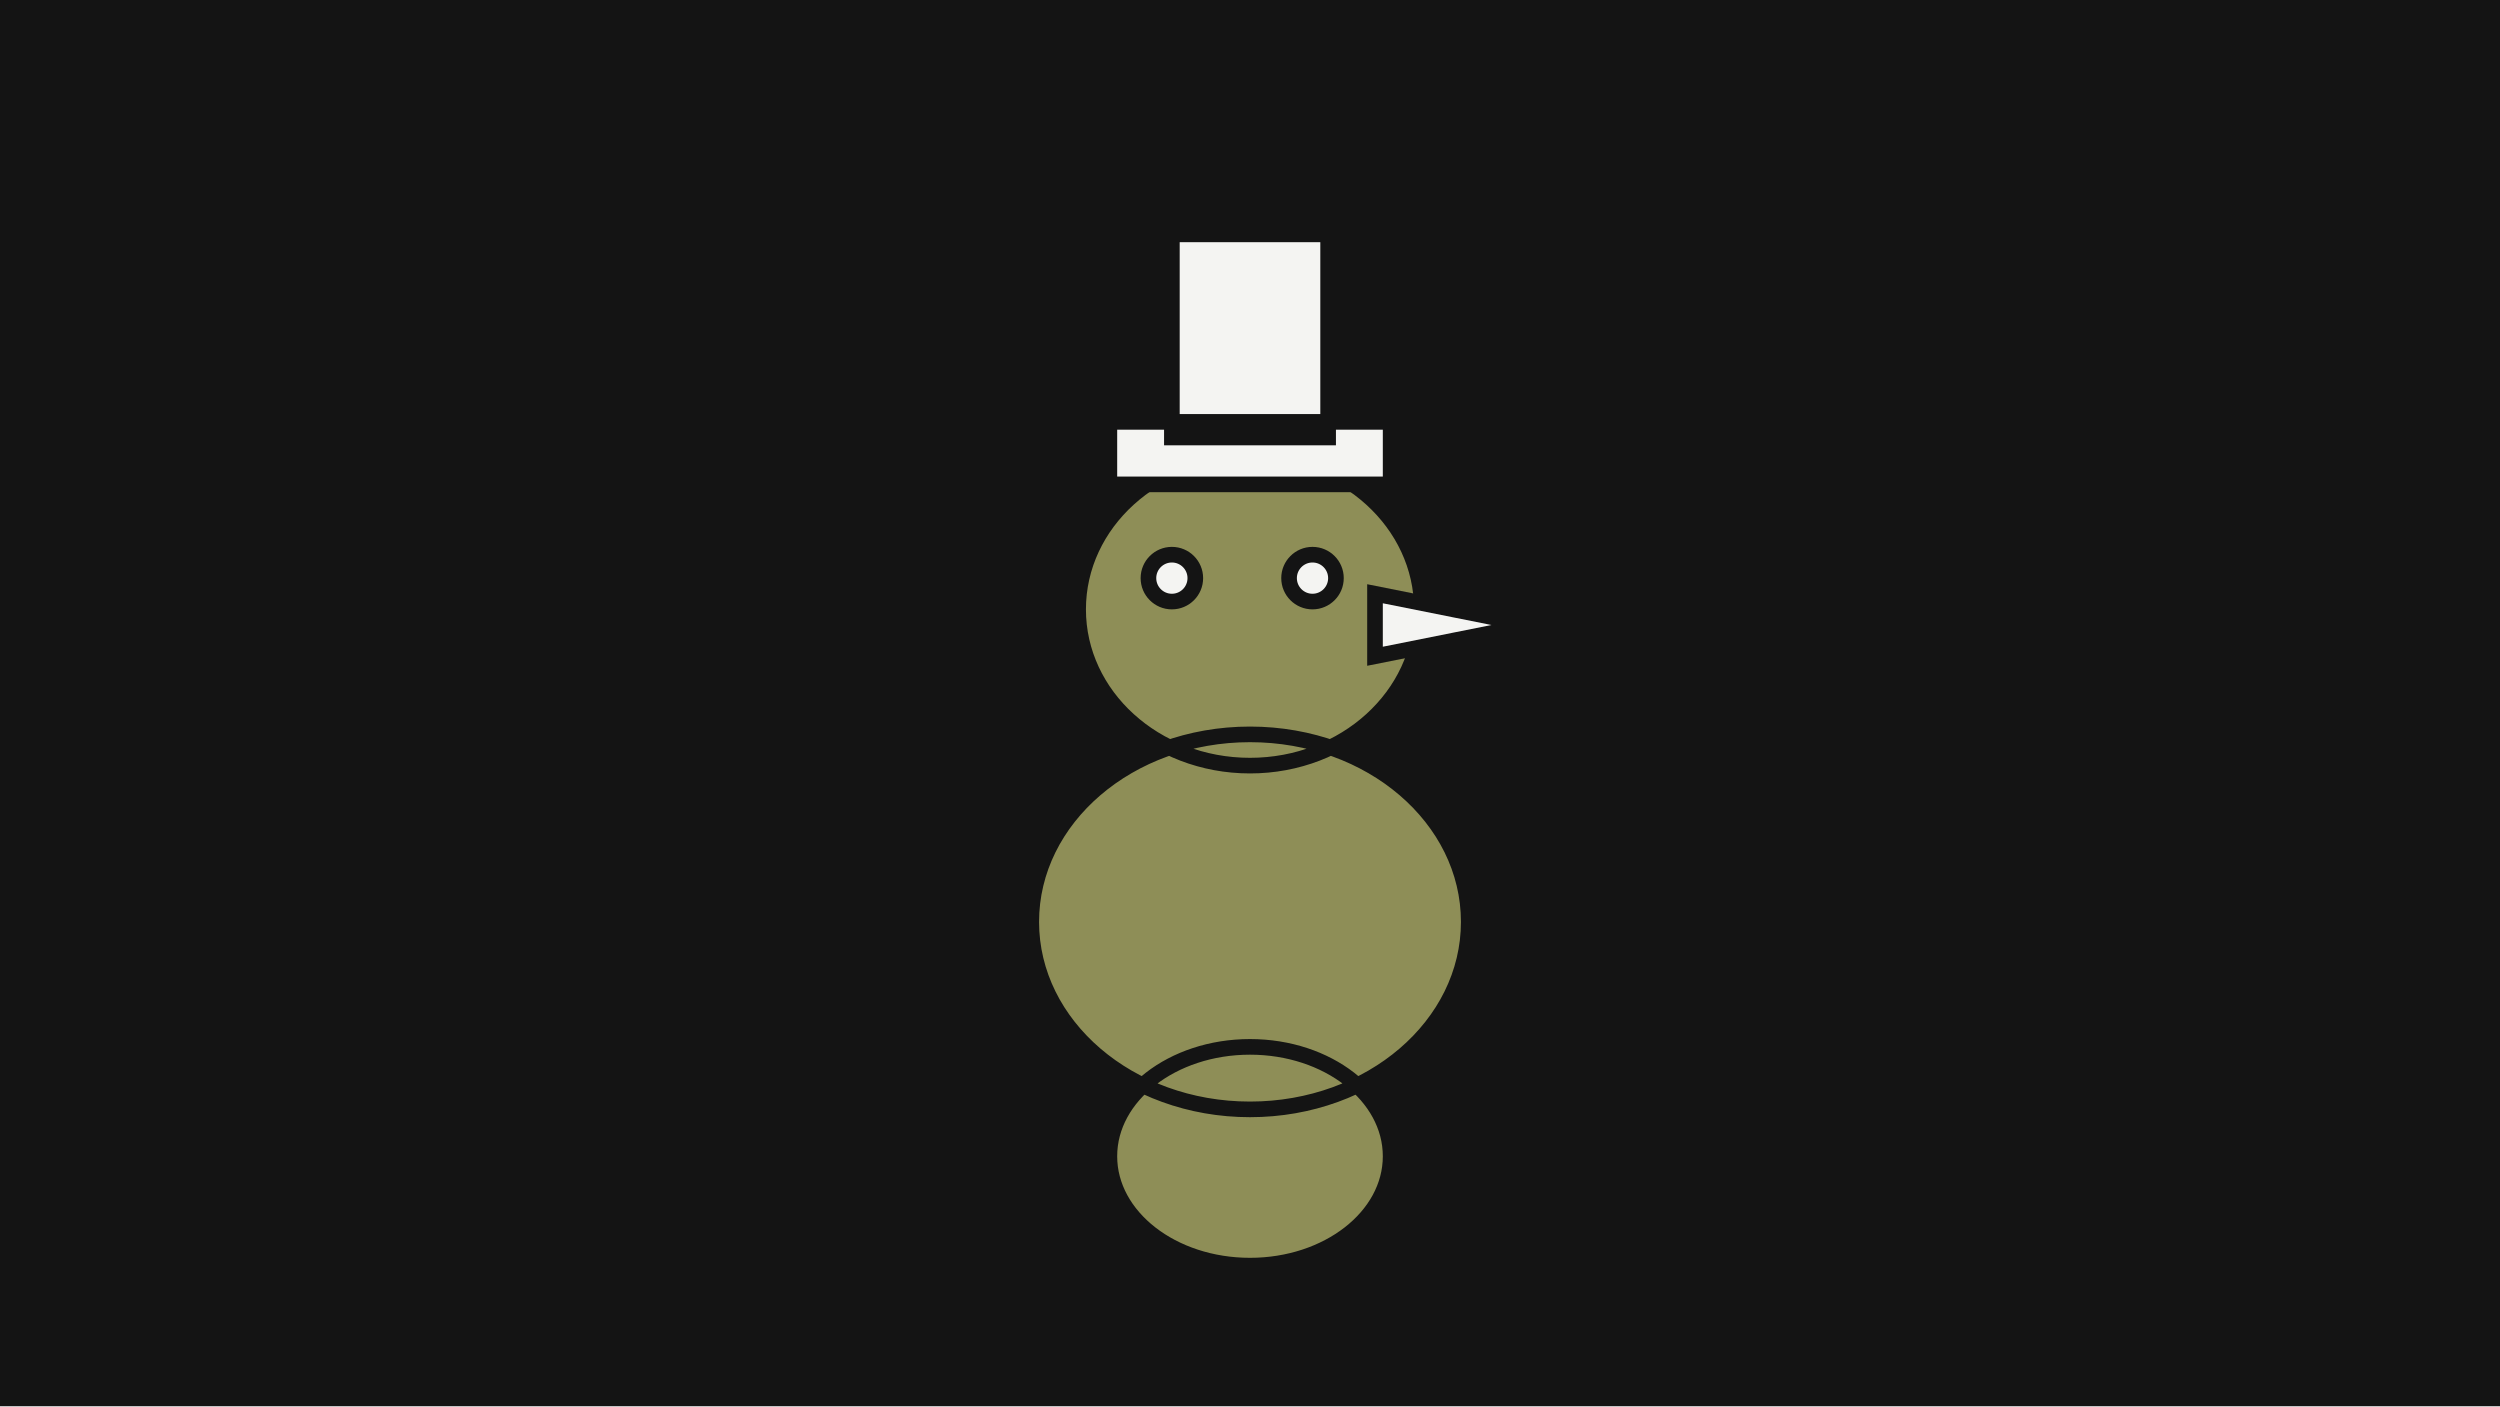
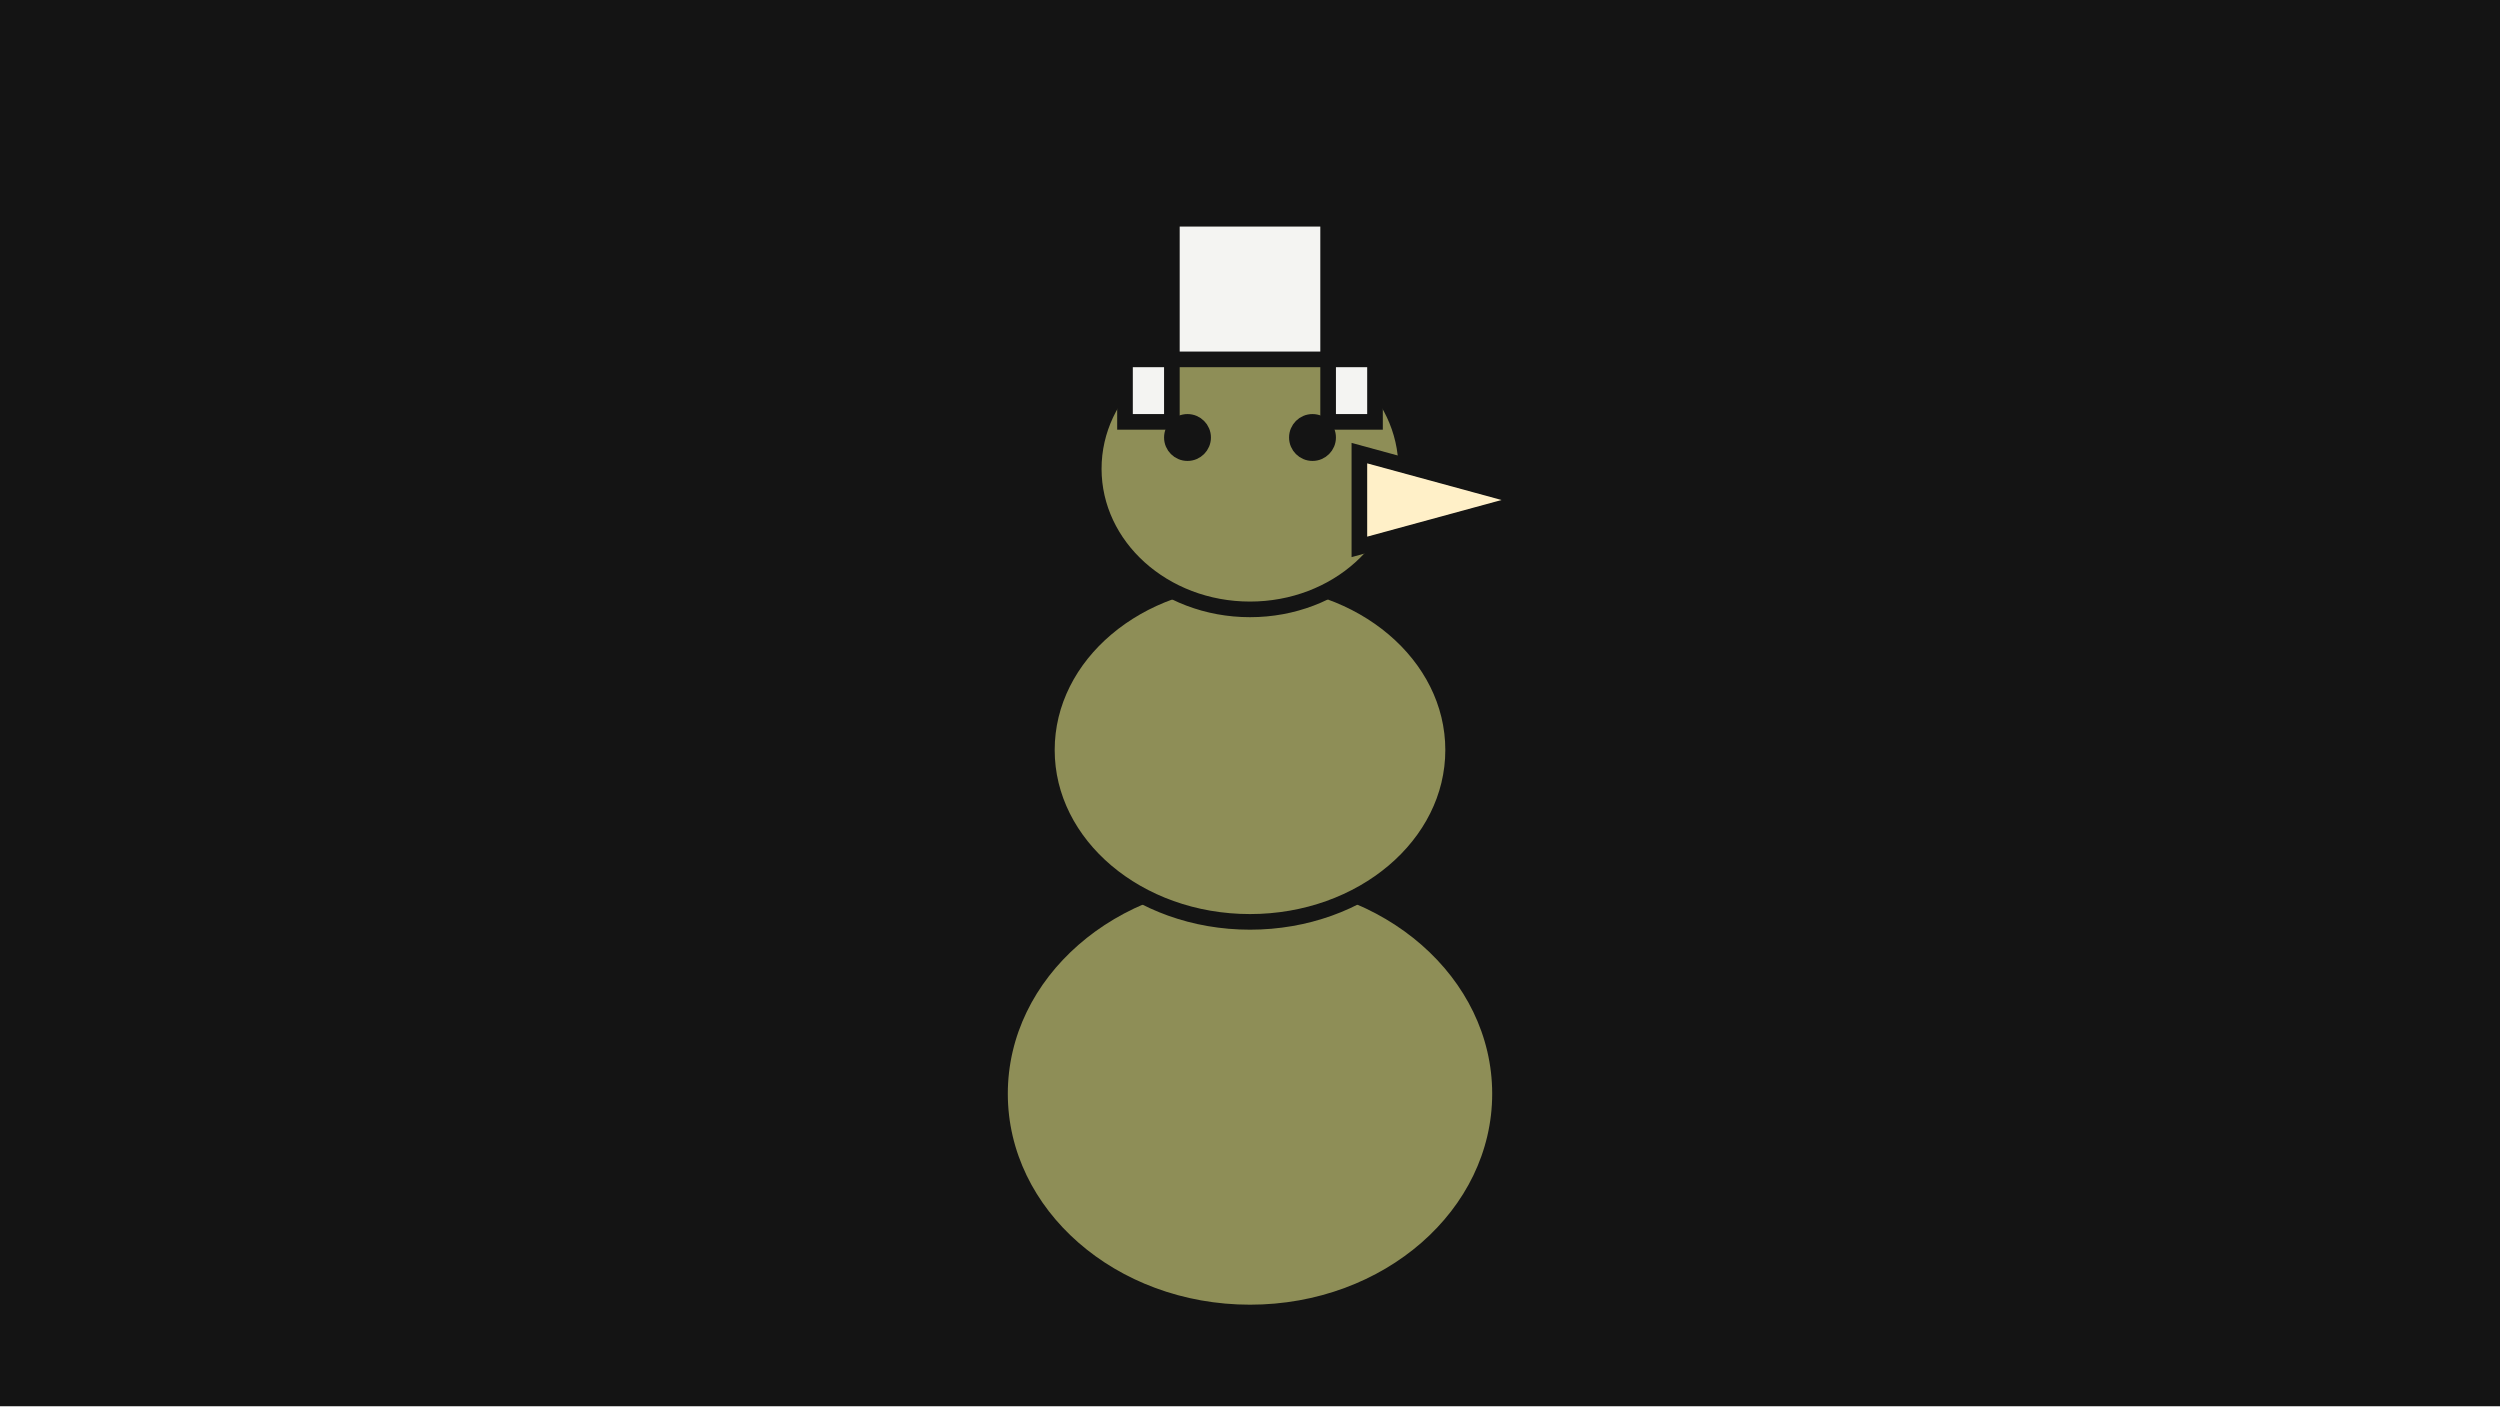
<svg xmlns="http://www.w3.org/2000/svg" width="320" height="180" viewBox="0 0 320 180">
  <g id="s-stage" fill="#141414">
    <path id="s-stage-shape" d="M 0 0 H 320 V 180 H 0 Z" />
  </g>
  <g id="s-character-snowman" fill="#8e8e57" stroke="#141414" stroke-width="2">
-     <path id="s-character-snowman-shape" d="M 160 58 C 172.15 58 182 66.954 182 78 C 182 89.046 172.15 98 160 98 C 147.85 98 138 89.046 138 78 C 138 66.954 147.85 58 160 58 Z M 160 94 C 175.464 94 188 104.745 188 118 C 188 131.255 175.464 142 160 142 C 144.536 142 132 131.255 132 118 C 132 104.745 144.536 94 160 94 Z M 160 134 C 169.941 134 178 140.268 178 148 C 178 155.732 169.941 162 160 162 C 150.059 162 142 155.732 142 148 C 142 140.268 150.059 134 160 134 Z">
-       <animate attributeName="d" begin="0s" dur="0.8s" calcMode="spline" values="M 160 58 C 172.15 58 182 66.954 182 78 C 182 89.046 172.15 98 160 98 C 147.85 98 138 89.046 138 78 C 138 66.954 147.85 58 160 58 Z M 160 94 C 175.464 94 188 104.745 188 118 C 188 131.255 175.464 142 160 142 C 144.536 142 132 131.255 132 118 C 132 104.745 144.536 94 160 94 Z M 160 134 C 169.941 134 178 140.268 178 148 C 178 155.732 169.941 162 160 162 C 150.059 162 142 155.732 142 148 C 142 140.268 150.059 134 160 134 Z;M 165 58 C 177.15 58 187 66.954 187 78 C 187 89.046 177.15 98 165 98 C 152.85 98 143 89.046 143 78 C 143 66.954 152.85 58 165 58 Z M 165 94 C 180.464 94 193 104.745 193 118 C 193 131.255 180.464 142 165 142 C 149.536 142 137 131.255 137 118 C 137 104.745 149.536 94 165 94 Z M 165 134 C 174.941 134 183 140.268 183 148 C 183 155.732 174.941 162 165 162 C 155.059 162 147 155.732 147 148 C 147 140.268 155.059 134 165 134 Z;M 160 58 C 172.15 58 182 66.954 182 78 C 182 89.046 172.15 98 160 98 C 147.85 98 138 89.046 138 78 C 138 66.954 147.85 58 160 58 Z M 160 94 C 175.464 94 188 104.745 188 118 C 188 131.255 175.464 142 160 142 C 144.536 142 132 131.255 132 118 C 132 104.745 144.536 94 160 94 Z M 160 134 C 169.941 134 178 140.268 178 148 C 178 155.732 169.941 162 160 162 C 150.059 162 142 155.732 142 148 C 142 140.268 150.059 134 160 134 Z;M 155 58 C 167.15 58 177 66.954 177 78 C 177 89.046 167.15 98 155 98 C 142.85 98 133 89.046 133 78 C 133 66.954 142.85 58 155 58 Z M 155 94 C 170.464 94 183 104.745 183 118 C 183 131.255 170.464 142 155 142 C 139.536 142 127 131.255 127 118 C 127 104.745 139.536 94 155 94 Z M 155 134 C 164.941 134 173 140.268 173 148 C 173 155.732 164.941 162 155 162 C 145.059 162 137 155.732 137 148 C 137 140.268 145.059 134 155 134 Z;M 160 58 C 172.15 58 182 66.954 182 78 C 182 89.046 172.15 98 160 98 C 147.85 98 138 89.046 138 78 C 138 66.954 147.85 58 160 58 Z M 160 94 C 175.464 94 188 104.745 188 118 C 188 131.255 175.464 142 160 142 C 144.536 142 132 131.255 132 118 C 132 104.745 144.536 94 160 94 Z M 160 134 C 169.941 134 178 140.268 178 148 C 178 155.732 169.941 162 160 162 C 150.059 162 142 155.732 142 148 C 142 140.268 150.059 134 160 134 Z" keyTimes="0;0.261;0.522;0.783;1" keySplines="0.61 1 0.88 1;0.12 0 0.39 0;0.61 1 0.88 1;0.12 0 0.39 0" fill="remove" repeatCount="indefinite" />
+     <path id="s-character-snowman-shape" d="M 192 140 C 192 155.464 177.673 168 160 168 C 142.327 168 128 155.464 128 140 C 128 124.536 142.327 112 160 112 C 177.673 112 192 124.536 192 140 Z" />
+   </g>
+   <g id="s-character-snowman-middle" fill="#8e8e57" stroke="#141414" stroke-width="2">
+     <path id="s-character-snowman-middle-shape" d="M 186 96 C 186 108.15 174.359 118 160 118 C 145.641 118 134 108.15 134 96 C 134 83.85 145.641 74 160 74 C 174.359 74 186 83.85 186 96 Z">
+       <animate attributeName="d" begin="0s" dur="0.8s" calcMode="spline" values="M 186 96 C 186 108.15 174.359 118 160 118 C 145.641 118 134 108.15 134 96 C 134 83.85 145.641 74 160 74 C 174.359 74 186 83.85 186 96 Z;M 188.5 94.586 C 188.5 106.736 176.859 116.586 162.5 116.586 C 148.141 116.586 136.5 106.736 136.5 94.586 C 136.5 82.436 148.141 72.586 162.5 72.586 C 176.859 72.586 188.5 82.436 188.5 94.586 Z;M 186 94 C 186 106.15 174.359 116 160 116 C 145.641 116 134 106.15 134 94 C 134 81.85 145.641 72 160 72 C 174.359 72 186 81.85 186 94 Z;M 183.5 94.586 C 183.5 106.736 171.859 116.586 157.5 116.586 C 143.141 116.586 131.5 106.736 131.5 94.586 C 131.5 82.436 143.141 72.586 157.5 72.586 C 171.859 72.586 183.5 82.436 183.5 94.586 Z;M 186 96 C 186 108.15 174.359 118 160 118 C 145.641 118 134 108.15 134 96 C 134 83.85 145.641 74 160 74 C 174.359 74 186 83.85 186 96 Z" keyTimes="0;0.25;0.5;0.75;1" keySplines="0.61 1 0.88 1;0.12 0 0.39 0;0.61 1 0.88 1;0.12 0 0.39 0" fill="remove" repeatCount="indefinite" />
+     </path>
+   </g>
+   <g id="s-character-snowman-skull" fill="#8e8e57" stroke="#141414" stroke-width="2">
+     <path id="s-character-snowman-skull-shape" d="M 180 60 C 180 69.941 171.046 78 160 78 C 148.954 78 140 69.941 140 60 C 140 50.059 148.954 42 160 42 C 171.046 42 180 50.059 180 60 Z">
+       <animate attributeName="d" begin="0s" dur="0.8s" calcMode="spline" values="M 180 60 C 180 69.941 171.046 78 160 78 C 148.954 78 140 69.941 140 60 C 140 50.059 148.954 42 160 42 C 171.046 42 180 50.059 180 60 Z;M 185 58.586 C 185 68.527 176.046 76.586 165 76.586 C 153.954 76.586 145 68.527 145 58.586 C 145 48.645 153.954 40.586 165 40.586 C 176.046 40.586 185 48.645 185 58.586 Z;M 180 58 C 180 67.941 171.046 76 160 76 C 148.954 76 140 67.941 140 58 C 140 48.059 148.954 40 160 40 C 171.046 40 180 48.059 180 58 Z;M 175 58.586 C 175 68.527 166.046 76.586 155 76.586 C 143.954 76.586 135 68.527 135 58.586 C 135 48.645 143.954 40.586 155 40.586 C 166.046 40.586 175 48.645 175 58.586 Z;M 180 60 C 180 69.941 171.046 78 160 78 C 148.954 78 140 69.941 140 60 C 140 50.059 148.954 42 160 42 C 171.046 42 180 50.059 180 60 Z" keyTimes="0;0.25;0.5;0.75;1" keySplines="0.61 1 0.88 1;0.12 0 0.39 0;0.61 1 0.88 1;0.12 0 0.39 0" fill="remove" repeatCount="indefinite" />
    </path>
  </g>
  <g id="s-character-snowman-hat" fill="#f4f4f2" stroke="#141414" stroke-width="2">
-     <path id="s-character-snowman-hat-shape" d="M 142 54 L 178 54 L 178 62 L 142 62 Z M 150 30 L 170 30 L 170 56 L 150 56 Z">
-       <animate attributeName="d" begin="0s" dur="0.8s" calcMode="spline" values="M 142 54 L 178 54 L 178 62 L 142 62 Z M 150 30 L 170 30 L 170 56 L 150 56 Z;M 147 54 L 183 54 L 183 62 L 147 62 Z M 155 30 L 175 30 L 175 56 L 155 56 Z;M 142 54 L 178 54 L 178 62 L 142 62 Z M 150 30 L 170 30 L 170 56 L 150 56 Z;M 137 54 L 173 54 L 173 62 L 137 62 Z M 145 30 L 165 30 L 165 56 L 145 56 Z;M 142 54 L 178 54 L 178 62 L 142 62 Z M 150 30 L 170 30 L 170 56 L 150 56 Z" keyTimes="0;0.261;0.522;0.783;1" keySplines="0.61 1 0.88 1;0.12 0 0.39 0;0.61 1 0.88 1;0.12 0 0.39 0" fill="remove" repeatCount="indefinite" />
+     <path id="s-character-snowman-hat-shape" d="M 144 54 L 150 54 L 150 28 L 170 28 L 170 54 L 176 54 L 176 46 L 144 46 Z">
+       <animate attributeName="d" begin="0s" dur="0.8s" calcMode="spline" values="M 144 54 L 150 54 L 150 28 L 170 28 L 170 54 L 176 54 L 176 46 L 144 46 Z;M 149 52.5 L 155 52.5 L 155 26.5 L 175 26.5 L 175 52.5 L 181 52.5 L 181 44.5 L 149 44.5 Z;M 144 52 L 150 52 L 150 26 L 170 26 L 170 52 L 176 52 L 176 44 L 144 44 Z;M 139 52.5 L 145 52.5 L 145 26.5 L 165 26.5 L 165 52.5 L 171 52.5 L 171 44.5 L 139 44.5 Z;M 144 54 L 150 54 L 150 28 L 170 28 L 170 54 L 176 54 L 176 46 L 144 46 Z" keyTimes="0;0.25;0.5;0.75;1" keySplines="0.61 1 0.88 1;0.12 0 0.39 0;0.61 1 0.88 1;0.12 0 0.39 0" fill="remove" repeatCount="indefinite" />
    </path>
  </g>
-   <g id="s-character-snowman-nose" fill="#f4f4f2" stroke="#141414" stroke-width="2">
-     <path id="s-character-snowman-nose-shape" d="M 176 76 L 196 80 L 176 84 Z">
-       <animate attributeName="d" begin="0s" dur="0.8s" calcMode="spline" values="M 176 76 L 196 80 L 176 84 Z;M 181 76 L 201 80 L 181 84 Z;M 176 76 L 196 80 L 176 84 Z;M 171 76 L 191 80 L 171 84 Z;M 176 76 L 196 80 L 176 84 Z" keyTimes="0;0.261;0.522;0.783;1" keySplines="0.61 1 0.88 1;0.12 0 0.39 0;0.61 1 0.88 1;0.12 0 0.39 0" fill="remove" repeatCount="indefinite" />
+   <g id="s-character-snowman-nose" fill="#fff0c8" stroke="#141414" stroke-width="2">
+     <path id="s-character-snowman-nose-shape" d="M 174 58 L 196 64 L 174 70 Z">
+       <animate attributeName="d" begin="0s" dur="0.8s" calcMode="spline" values="M 174 58 L 196 64 L 174 70 Z;M 179 56.5 L 201 62.5 L 179 68.5 Z;M 174 56 L 196 62 L 174 68 Z;M 169 56.5 L 191 62.5 L 169 68.5 Z;M 174 58 L 196 64 L 174 70 Z" keyTimes="0;0.25;0.5;0.75;1" keySplines="0.61 1 0.88 1;0.12 0 0.39 0;0.61 1 0.88 1;0.12 0 0.39 0" fill="remove" repeatCount="indefinite" />
    </path>
  </g>
-   <g id="s-character-snowman-eyes" fill="#f4f4f2" stroke="#141414" stroke-width="2">
-     <path id="s-character-snowman-eyes-shape" d="M 150 71 C 151.657 71 153 72.343 153 74 C 153 75.657 151.657 77 150 77 C 148.343 77 147 75.657 147 74 C 147 72.343 148.343 71 150 71 Z M 168 71 C 169.657 71 171 72.343 171 74 C 171 75.657 169.657 77 168 77 C 166.343 77 165 75.657 165 74 C 165 72.343 166.343 71 168 71 Z">
-       <animate attributeName="d" begin="0s" dur="0.8s" calcMode="spline" values="M 150 71 C 151.657 71 153 72.343 153 74 C 153 75.657 151.657 77 150 77 C 148.343 77 147 75.657 147 74 C 147 72.343 148.343 71 150 71 Z M 168 71 C 169.657 71 171 72.343 171 74 C 171 75.657 169.657 77 168 77 C 166.343 77 165 75.657 165 74 C 165 72.343 166.343 71 168 71 Z;M 155 71 C 156.657 71 158 72.343 158 74 C 158 75.657 156.657 77 155 77 C 153.343 77 152 75.657 152 74 C 152 72.343 153.343 71 155 71 Z M 173 71 C 174.657 71 176 72.343 176 74 C 176 75.657 174.657 77 173 77 C 171.343 77 170 75.657 170 74 C 170 72.343 171.343 71 173 71 Z;M 150 71 C 151.657 71 153 72.343 153 74 C 153 75.657 151.657 77 150 77 C 148.343 77 147 75.657 147 74 C 147 72.343 148.343 71 150 71 Z M 168 71 C 169.657 71 171 72.343 171 74 C 171 75.657 169.657 77 168 77 C 166.343 77 165 75.657 165 74 C 165 72.343 166.343 71 168 71 Z;M 145 71 C 146.657 71 148 72.343 148 74 C 148 75.657 146.657 77 145 77 C 143.343 77 142 75.657 142 74 C 142 72.343 143.343 71 145 71 Z M 163 71 C 164.657 71 166 72.343 166 74 C 166 75.657 164.657 77 163 77 C 161.343 77 160 75.657 160 74 C 160 72.343 161.343 71 163 71 Z;M 150 71 C 151.657 71 153 72.343 153 74 C 153 75.657 151.657 77 150 77 C 148.343 77 147 75.657 147 74 C 147 72.343 148.343 71 150 71 Z M 168 71 C 169.657 71 171 72.343 171 74 C 171 75.657 169.657 77 168 77 C 166.343 77 165 75.657 165 74 C 165 72.343 166.343 71 168 71 Z" keyTimes="0;0.261;0.522;0.783;1" keySplines="0.61 1 0.88 1;0.12 0 0.39 0;0.61 1 0.88 1;0.12 0 0.39 0" fill="remove" repeatCount="indefinite" />
+   <g id="s-character-snowman-eyes" fill="#141414" stroke="#141414" stroke-width="2">
+     <path id="s-character-snowman-eyes-shape" d="M 154 56 C 154 57.105 153.105 58 152 58 C 150.895 58 150 57.105 150 56 C 150 54.895 150.895 54 152 54 C 153.105 54 154 54.895 154 56 Z M 170 56 C 170 57.105 169.105 58 168 58 C 166.895 58 166 57.105 166 56 C 166 54.895 166.895 54 168 54 C 169.105 54 170 54.895 170 56 Z">
+       <animate attributeName="d" begin="0s" dur="0.8s" calcMode="spline" values="M 154 56 C 154 57.105 153.105 58 152 58 C 150.895 58 150 57.105 150 56 C 150 54.895 150.895 54 152 54 C 153.105 54 154 54.895 154 56 Z M 170 56 C 170 57.105 169.105 58 168 58 C 166.895 58 166 57.105 166 56 C 166 54.895 166.895 54 168 54 C 169.105 54 170 54.895 170 56 Z;M 159 54.586 C 159 55.69 158.105 56.586 157 56.586 C 155.895 56.586 155 55.69 155 54.586 C 155 53.481 155.895 52.586 157 52.586 C 158.105 52.586 159 53.481 159 54.586 Z M 175 54.586 C 175 55.69 174.105 56.586 173 56.586 C 171.895 56.586 171 55.69 171 54.586 C 171 53.481 171.895 52.586 173 52.586 C 174.105 52.586 175 53.481 175 54.586 Z;M 154 54 C 154 55.105 153.105 56 152 56 C 150.895 56 150 55.105 150 54 C 150 52.895 150.895 52 152 52 C 153.105 52 154 52.895 154 54 Z M 170 54 C 170 55.105 169.105 56 168 56 C 166.895 56 166 55.105 166 54 C 166 52.895 166.895 52 168 52 C 169.105 52 170 52.895 170 54 Z;M 149 54.586 C 149 55.69 148.105 56.586 147 56.586 C 145.895 56.586 145 55.69 145 54.586 C 145 53.481 145.895 52.586 147 52.586 C 148.105 52.586 149 53.481 149 54.586 Z M 165 54.586 C 165 55.69 164.105 56.586 163 56.586 C 161.895 56.586 161 55.69 161 54.586 C 161 53.481 161.895 52.586 163 52.586 C 164.105 52.586 165 53.481 165 54.586 Z;M 154 56 C 154 57.105 153.105 58 152 58 C 150.895 58 150 57.105 150 56 C 150 54.895 150.895 54 152 54 C 153.105 54 154 54.895 154 56 Z M 170 56 C 170 57.105 169.105 58 168 58 C 166.895 58 166 57.105 166 56 C 166 54.895 166.895 54 168 54 C 169.105 54 170 54.895 170 56 Z" keyTimes="0;0.25;0.5;0.75;1" keySplines="0.61 1 0.88 1;0.12 0 0.39 0;0.61 1 0.88 1;0.12 0 0.39 0" fill="remove" repeatCount="indefinite" />
    </path>
  </g>
</svg>
